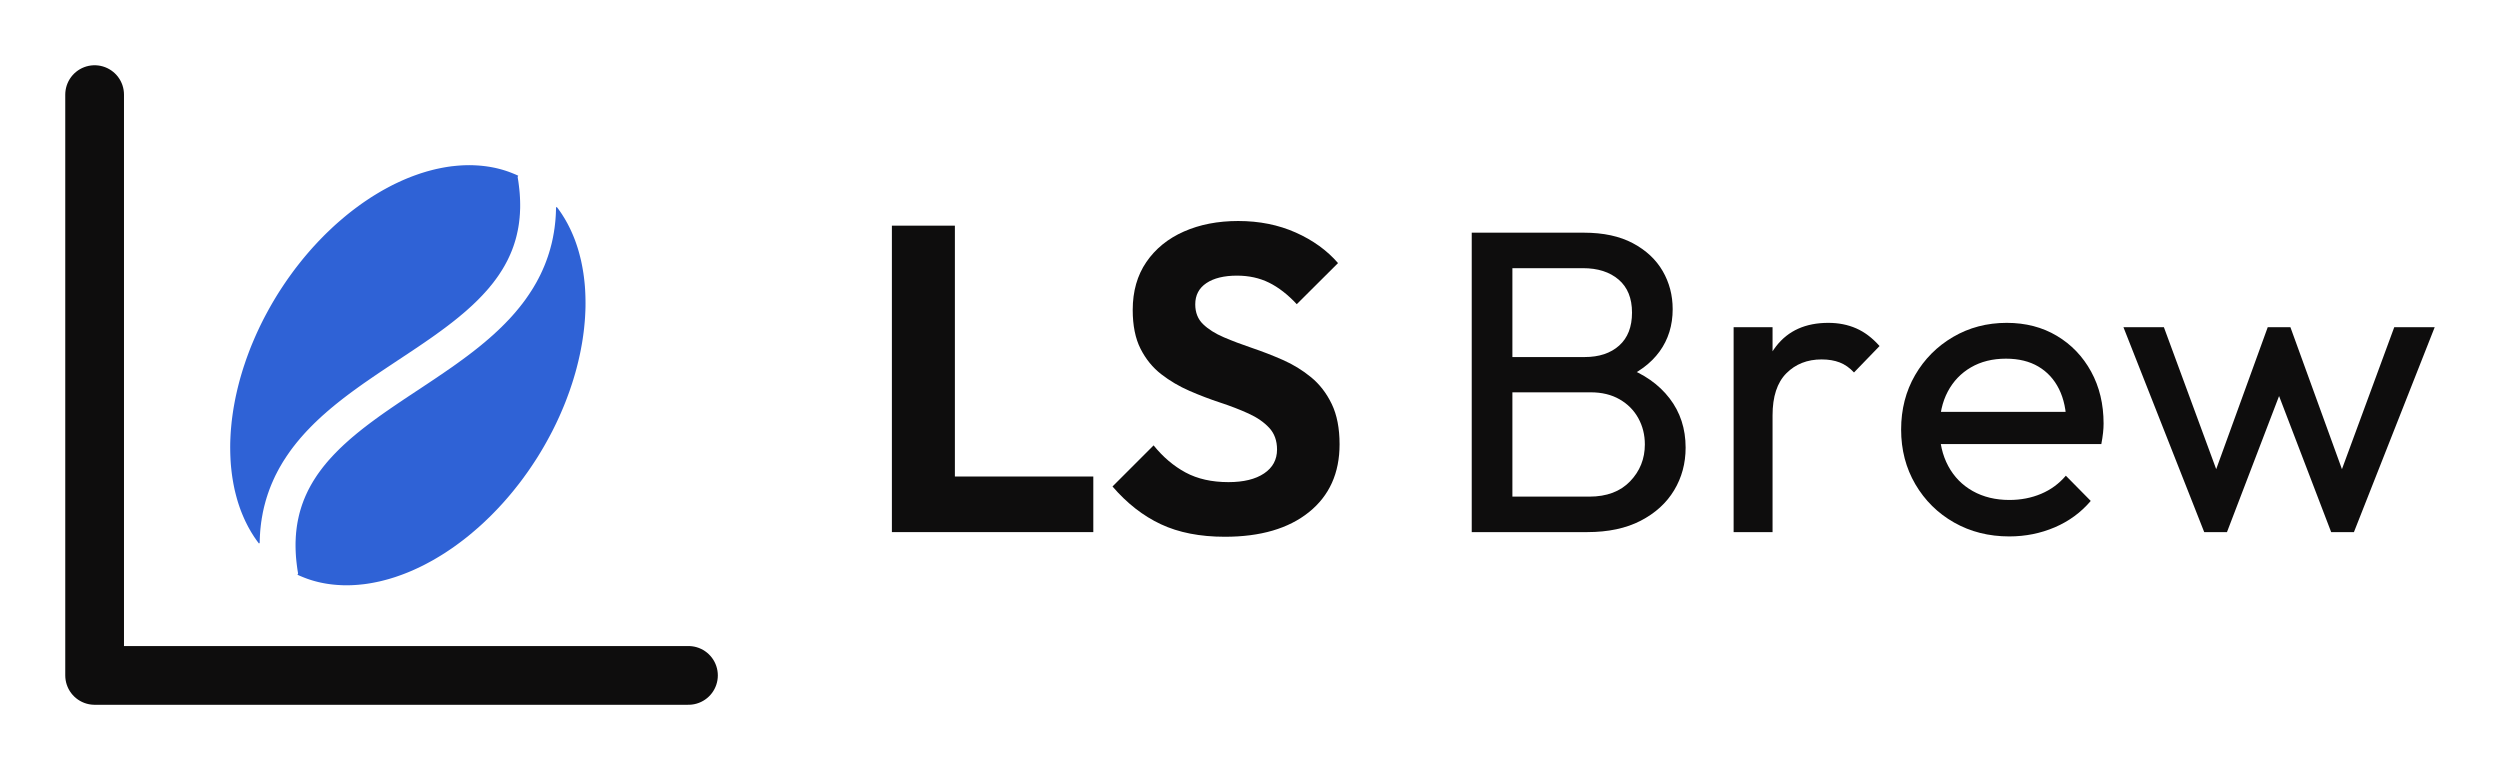
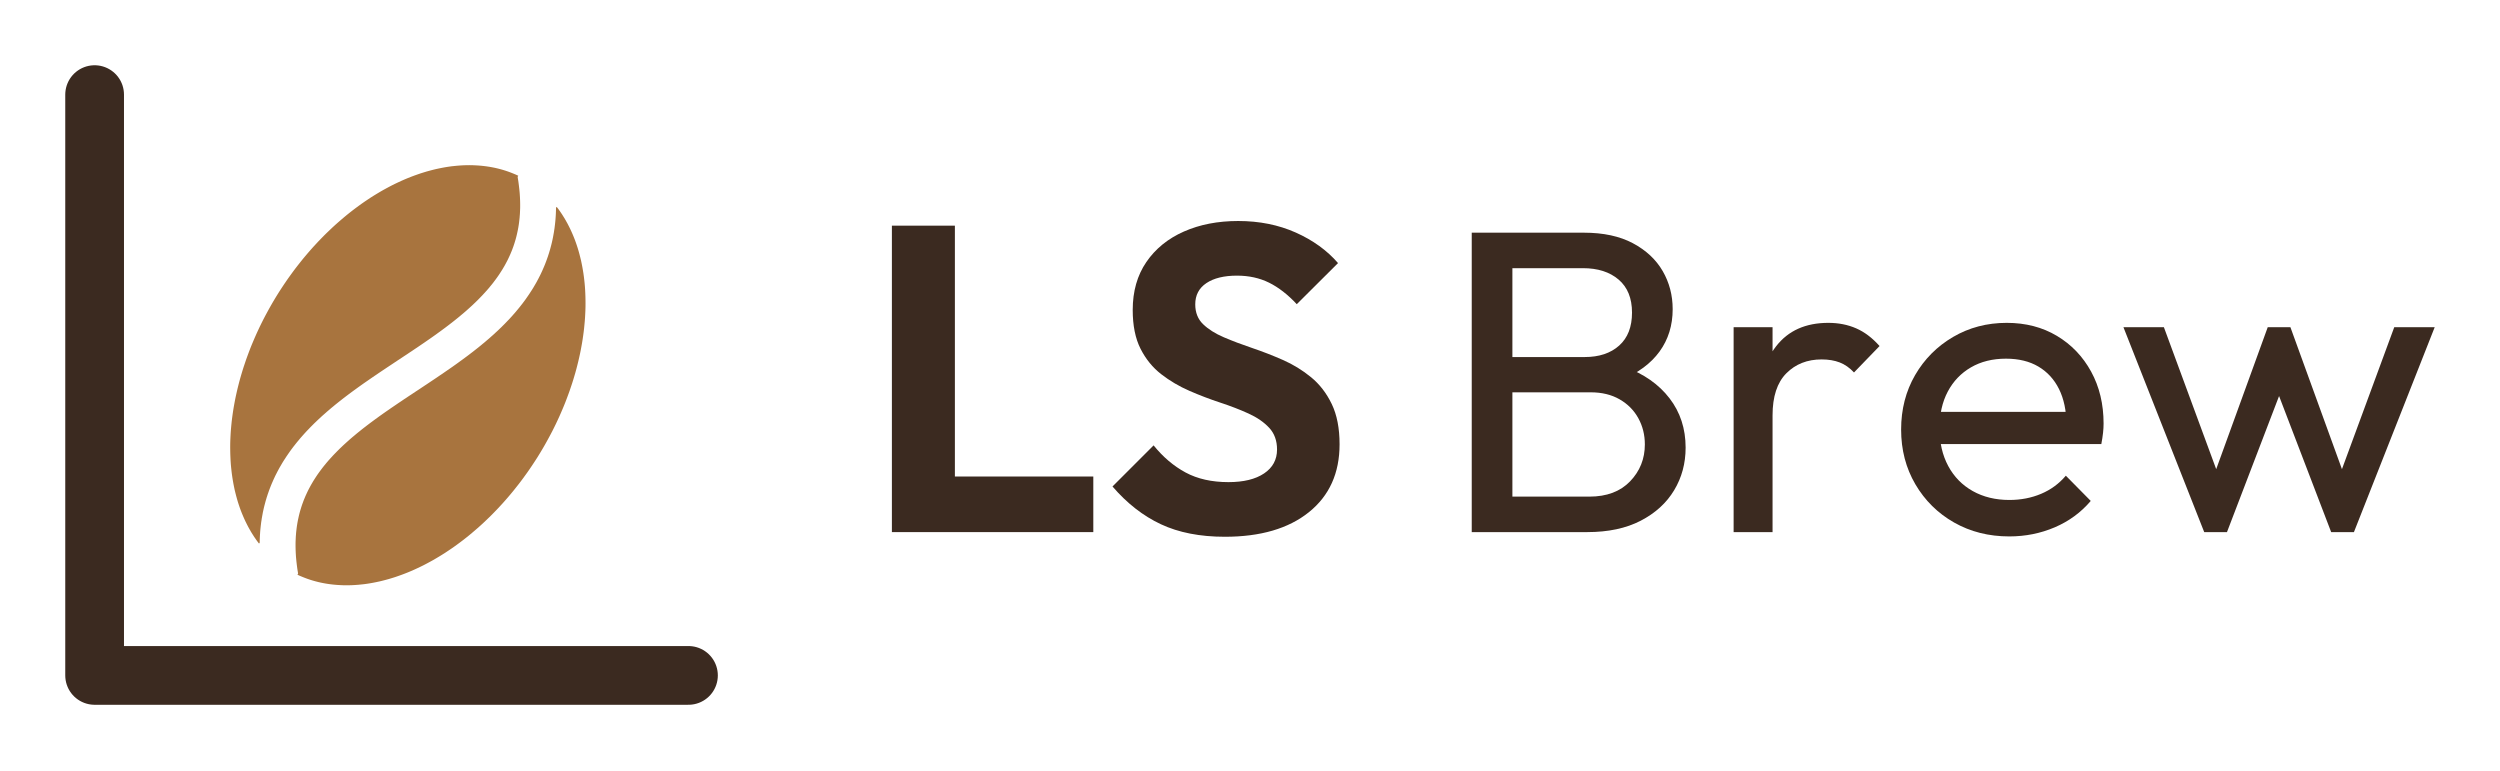
<svg xmlns="http://www.w3.org/2000/svg" viewBox="7 -3 766.2 236">
-   <path d="M36 26 V204 H218" fill="none" stroke="#0E0D0D" stroke-width="18" stroke-linecap="round" stroke-linejoin="round" />
-   <path d="M86.38 163.59 L85.86 162.91 L85.36 162.21 L84.87 161.49 L84.40 160.75 L83.94 160.01 L83.50 159.24 L83.07 158.47 L82.66 157.67 L82.26 156.87 L81.88 156.05 L81.51 155.21 L81.16 154.37 L80.82 153.51 L80.50 152.63 L80.20 151.75 L79.91 150.85 L79.64 149.94 L79.39 149.02 L79.15 148.08 L78.92 147.14 L78.72 146.18 L78.53 145.21 L78.36 144.24 L78.20 143.25 L78.06 142.25 L77.94 141.25 L77.83 140.23 L77.74 139.21 L77.67 138.18 L77.62 137.14 L77.58 136.09 L77.56 135.04 L77.55 133.97 L77.56 132.90 L77.59 131.83 L77.64 130.75 L77.70 129.66 L77.78 128.56 L77.88 127.47 L77.99 126.36 L78.12 125.25 L78.27 124.14 L78.43 123.03 L78.61 121.91 L78.81 120.79 L79.02 119.66 L79.25 118.53 L79.50 117.40 L79.76 116.27 L80.04 115.14 L80.33 114.01 L80.64 112.87 L80.97 111.74 L81.31 110.61 L81.67 109.47 L82.05 108.34 L82.43 107.21 L82.84 106.08 L83.26 104.95 L83.69 103.82 L84.14 102.70 L84.61 101.58 L85.09 100.46 L85.58 99.35 L86.09 98.24 L86.61 97.13 L87.15 96.03 L87.70 94.93 L88.27 93.84 L88.85 92.76 L89.44 91.68 L90.04 90.61 L90.66 89.54 L91.29 88.48 L91.93 87.43 L92.59 86.38 L93.26 85.35 L93.94 84.32 L94.63 83.30 L95.33 82.29 L96.05 81.29 L96.77 80.30 L97.51 79.31 L98.26 78.34 L99.02 77.38 L99.78 76.43 L100.56 75.49 L101.35 74.56 L102.15 73.64 L102.95 72.74 L103.77 71.85 L104.59 70.97 L105.43 70.10 L106.27 69.24 L107.12 68.40 L107.98 67.58 L108.84 66.76 L109.71 65.96 L110.59 65.18 L111.48 64.41 L112.37 63.65 L113.26 62.91 L114.17 62.18 L115.08 61.47 L115.99 60.78 L116.91 60.10 L117.84 59.43 L118.76 58.79 L119.70 58.16 L120.63 57.54 L121.57 56.95 L122.52 56.37 L123.46 55.81 L124.41 55.26 L125.36 54.74 L126.31 54.23 L127.27 53.73 L128.23 53.26 L129.18 52.81 L130.14 52.37 L131.10 51.95 L132.06 51.55 L133.02 51.17 L133.98 50.81 L134.94 50.47 L135.89 50.14 L136.85 49.84 L137.80 49.55 L138.76 49.29 L139.71 49.04 L140.66 48.81 L141.60 48.61 L142.54 48.42 L143.48 48.25 L144.42 48.10 L145.35 47.97 L146.28 47.87 L147.20 47.78 L148.12 47.71 L149.03 47.66 L149.94 47.63 L150.85 47.62 L151.74 47.63 L152.63 47.67 L153.52 47.72 L154.40 47.79 L155.27 47.88 L156.13 47.99 L156.99 48.12 L157.83 48.27 L158.68 48.44 L159.51 48.63 L160.33 48.84 L161.15 49.07 L161.95 49.32 L162.75 49.59 L163.53 49.88 L164.31 50.19 L165.08 50.51 L165.84 50.86 L165.64 51.21 L165.73 51.77 L165.82 52.32 L165.90 52.86 L165.97 53.40 L166.04 53.94 L166.10 54.47 L166.16 54.99 L166.21 55.51 L166.26 56.03 L166.30 56.54 L166.33 57.05 L166.36 57.55 L166.38 58.05 L166.40 58.55 L166.41 59.04 L166.42 59.53 L166.42 60.01 L166.42 60.49 L166.41 60.96 L166.39 61.43 L166.37 61.90 L166.35 62.36 L166.32 62.82 L166.28 63.28 L166.25 63.73 L166.20 64.18 L166.15 64.62 L166.10 65.06 L166.04 65.50 L165.98 65.93 L165.91 66.36 L165.84 66.79 L165.76 67.21 L165.68 67.63 L165.59 68.05 L165.50 68.46 L165.41 68.87 L165.31 69.28 L165.21 69.69 L165.10 70.09 L164.99 70.49 L164.87 70.89 L164.75 71.28 L164.63 71.67 L164.50 72.06 L164.37 72.45 L164.23 72.83 L164.09 73.21 L163.95 73.59 L163.80 73.97 L163.64 74.34 L163.49 74.71 L163.33 75.08 L163.16 75.45 L162.99 75.82 L162.82 76.18 L162.65 76.54 L162.47 76.90 L162.28 77.26 L162.09 77.62 L161.90 77.97 L161.71 78.32 L161.51 78.67 L161.30 79.02 L161.10 79.37 L160.89 79.71 L160.67 80.06 L160.45 80.40 L160.23 80.74 L160.01 81.08 L159.78 81.42 L159.55 81.75 L159.31 82.09 L159.07 82.42 L158.83 82.75 L158.58 83.08 L158.33 83.41 L158.08 83.74 L157.82 84.07 L157.56 84.39 L157.29 84.71 L157.03 85.04 L156.76 85.36 L156.48 85.68 L156.21 86.00 L155.92 86.31 L155.64 86.63 L155.35 86.94 L155.06 87.26 L154.77 87.57 L154.47 87.88 L154.17 88.19 L153.87 88.50 L153.56 88.81 L153.25 89.12 L152.94 89.43 L152.63 89.73 L152.31 90.03 L151.99 90.34 L151.67 90.64 L151.34 90.94 L151.01 91.24 L150.68 91.54 L150.34 91.84 L150.01 92.14 L149.67 92.44 L149.33 92.73 L148.98 93.03 L148.63 93.32 L148.28 93.61 L147.93 93.91 L147.58 94.20 L147.22 94.49 L146.86 94.78 L146.50 95.07 L146.14 95.36 L145.77 95.65 L145.40 95.94 L145.03 96.22 L144.66 96.51 L144.28 96.80 L143.91 97.08 L143.53 97.37 L143.15 97.65 L142.77 97.93 L142.38 98.22 L142.00 98.50 L141.61 98.78 L141.22 99.06 L140.83 99.35 L140.44 99.63 L140.04 99.91 L139.65 100.19 L139.25 100.47 L138.85 100.75 L138.45 101.03 L138.05 101.30 L137.65 101.58 L137.25 101.86 L136.84 102.14 L136.43 102.42 L136.03 102.69 L135.62 102.97 L135.21 103.25 L134.80 103.53 L134.39 103.80 L133.97 104.08 L133.56 104.36 L133.15 104.64 L132.73 104.91 L132.31 105.19 L131.90 105.47 L131.48 105.75 L131.06 106.02 L130.64 106.30 L130.22 106.58 L129.80 106.86 L129.38 107.14 L128.96 107.41 L128.54 107.69 L128.12 107.97 L127.70 108.25 L127.28 108.53 L126.86 108.81 L126.43 109.09 L126.01 109.37 L125.59 109.65 L125.16 109.94 L124.74 110.22 L124.32 110.50 L123.90 110.78 L123.47 111.07 L123.05 111.35 L122.63 111.64 L122.21 111.93 L121.78 112.21 L121.36 112.50 L120.94 112.79 L120.52 113.08 L120.10 113.37 L119.68 113.66 L119.26 113.95 L118.84 114.24 L118.42 114.53 L118.00 114.83 L117.59 115.12 L117.17 115.42 L116.75 115.72 L116.34 116.02 L115.93 116.32 L115.51 116.62 L115.10 116.92 L114.69 117.22 L114.28 117.53 L113.87 117.83 L113.46 118.14 L113.05 118.45 L112.65 118.76 L112.24 119.07 L111.84 119.38 L111.44 119.70 L111.04 120.01 L110.64 120.33 L110.24 120.65 L109.84 120.97 L109.45 121.29 L109.06 121.62 L108.66 121.94 L108.27 122.27 L107.89 122.60 L107.50 122.93 L107.11 123.26 L106.73 123.60 L106.35 123.94 L105.97 124.27 L105.59 124.61 L105.22 124.96 L104.85 125.30 L104.47 125.65 L104.10 126.00 L103.74 126.35 L103.37 126.70 L103.01 127.06 L102.65 127.42 L102.29 127.78 L101.94 128.14 L101.59 128.51 L101.24 128.87 L100.89 129.24 L100.54 129.62 L100.20 129.99 L99.86 130.37 L99.53 130.75 L99.19 131.13 L98.86 131.52 L98.54 131.91 L98.21 132.30 L97.89 132.69 L97.57 133.09 L97.26 133.49 L96.94 133.89 L96.64 134.29 L96.33 134.70 L96.03 135.11 L95.73 135.53 L95.44 135.95 L95.15 136.37 L94.86 136.79 L94.58 137.22 L94.30 137.65 L94.02 138.08 L93.75 138.51 L93.48 138.95 L93.22 139.40 L92.96 139.84 L92.70 140.29 L92.45 140.74 L92.21 141.20 L91.96 141.66 L91.73 142.12 L91.49 142.58 L91.26 143.05 L91.04 143.53 L90.82 144.00 L90.61 144.48 L90.40 144.96 L90.19 145.45 L89.99 145.94 L89.80 146.43 L89.61 146.92 L89.43 147.42 L89.25 147.93 L89.07 148.43 L88.91 148.94 L88.74 149.45 L88.59 149.97 L88.43 150.49 L88.29 151.01 L88.15 151.54 L88.01 152.07 L87.88 152.60 L87.76 153.14 L87.64 153.68 L87.53 154.22 L87.43 154.77 L87.33 155.32 L87.23 155.87 L87.15 156.43 L87.06 156.99 L86.99 157.55 L86.92 158.12 L86.86 158.68 L86.80 159.26 L86.75 159.83 L86.71 160.41 L86.67 161.00 L86.64 161.58 L86.62 162.17 L86.60 162.76 L86.59 163.36 Z" fill="#2F62D6" />
-   <path d="M98.16 173.14 L98.92 173.49 L99.69 173.81 L100.47 174.12 L101.25 174.41 L102.05 174.68 L102.85 174.93 L103.67 175.16 L104.49 175.37 L105.32 175.56 L106.17 175.73 L107.01 175.88 L107.87 176.01 L108.73 176.12 L109.60 176.21 L110.48 176.28 L111.37 176.33 L112.26 176.37 L113.15 176.38 L114.06 176.37 L114.97 176.34 L115.88 176.29 L116.80 176.22 L117.72 176.13 L118.65 176.03 L119.58 175.90 L120.52 175.75 L121.46 175.58 L122.40 175.39 L123.34 175.19 L124.29 174.96 L125.24 174.71 L126.20 174.45 L127.15 174.16 L128.11 173.86 L129.06 173.53 L130.02 173.19 L130.98 172.83 L131.94 172.45 L132.90 172.05 L133.86 171.63 L134.82 171.19 L135.77 170.74 L136.73 170.27 L137.69 169.77 L138.64 169.26 L139.59 168.74 L140.54 168.19 L141.48 167.63 L142.43 167.05 L143.37 166.46 L144.30 165.84 L145.24 165.21 L146.16 164.57 L147.09 163.90 L148.01 163.22 L148.92 162.53 L149.83 161.82 L150.74 161.09 L151.63 160.35 L152.52 159.59 L153.41 158.82 L154.29 158.04 L155.16 157.24 L156.02 156.42 L156.88 155.60 L157.73 154.76 L158.57 153.90 L159.41 153.03 L160.23 152.15 L161.05 151.26 L161.85 150.36 L162.65 149.44 L163.44 148.51 L164.22 147.57 L164.98 146.62 L165.74 145.66 L166.49 144.69 L167.23 143.70 L167.95 142.71 L168.67 141.71 L169.37 140.70 L170.06 139.68 L170.74 138.65 L171.41 137.62 L172.07 136.57 L172.71 135.52 L173.34 134.46 L173.96 133.39 L174.56 132.32 L175.15 131.24 L175.73 130.16 L176.30 129.07 L176.85 127.97 L177.39 126.87 L177.91 125.76 L178.42 124.65 L178.91 123.54 L179.39 122.42 L179.86 121.30 L180.31 120.18 L180.74 119.05 L181.16 117.92 L181.57 116.79 L181.95 115.66 L182.33 114.53 L182.69 113.39 L183.03 112.26 L183.36 111.13 L183.67 109.99 L183.96 108.86 L184.24 107.73 L184.50 106.60 L184.75 105.47 L184.98 104.34 L185.19 103.21 L185.39 102.09 L185.57 100.97 L185.73 99.86 L185.88 98.75 L186.01 97.64 L186.12 96.53 L186.22 95.44 L186.30 94.34 L186.36 93.25 L186.41 92.17 L186.44 91.10 L186.45 90.03 L186.44 88.96 L186.42 87.91 L186.38 86.86 L186.33 85.82 L186.26 84.79 L186.17 83.77 L186.06 82.75 L185.94 81.75 L185.80 80.75 L185.64 79.76 L185.47 78.79 L185.28 77.82 L185.08 76.86 L184.85 75.92 L184.61 74.98 L184.36 74.06 L184.09 73.15 L183.80 72.25 L183.50 71.37 L183.18 70.49 L182.84 69.63 L182.49 68.79 L182.12 67.95 L181.74 67.13 L181.34 66.33 L180.93 65.53 L180.50 64.76 L180.06 63.99 L179.60 63.25 L179.13 62.51 L178.64 61.79 L178.14 61.09 L177.62 60.41 L177.41 60.64 L177.40 61.24 L177.38 61.83 L177.36 62.42 L177.33 63.00 L177.29 63.59 L177.25 64.17 L177.20 64.74 L177.14 65.32 L177.08 65.88 L177.01 66.45 L176.94 67.01 L176.85 67.57 L176.77 68.13 L176.67 68.68 L176.57 69.23 L176.47 69.78 L176.36 70.32 L176.24 70.86 L176.12 71.40 L175.99 71.93 L175.85 72.46 L175.71 72.99 L175.57 73.51 L175.41 74.03 L175.26 74.55 L175.09 75.06 L174.93 75.57 L174.75 76.07 L174.57 76.58 L174.39 77.08 L174.20 77.57 L174.01 78.06 L173.81 78.55 L173.60 79.04 L173.39 79.52 L173.18 80.00 L172.96 80.47 L172.74 80.95 L172.51 81.42 L172.27 81.88 L172.04 82.34 L171.79 82.80 L171.55 83.26 L171.30 83.71 L171.04 84.16 L170.78 84.60 L170.52 85.05 L170.25 85.49 L169.98 85.92 L169.70 86.35 L169.42 86.78 L169.14 87.21 L168.85 87.63 L168.56 88.05 L168.27 88.47 L167.97 88.89 L167.67 89.30 L167.36 89.71 L167.06 90.11 L166.74 90.51 L166.43 90.91 L166.11 91.31 L165.79 91.70 L165.46 92.09 L165.14 92.48 L164.81 92.87 L164.47 93.25 L164.14 93.63 L163.80 94.01 L163.46 94.38 L163.11 94.76 L162.76 95.13 L162.41 95.49 L162.06 95.86 L161.71 96.22 L161.35 96.58 L160.99 96.94 L160.63 97.30 L160.26 97.65 L159.90 98.00 L159.53 98.35 L159.15 98.70 L158.78 99.04 L158.41 99.39 L158.03 99.73 L157.65 100.06 L157.27 100.40 L156.89 100.74 L156.50 101.07 L156.11 101.40 L155.73 101.73 L155.34 102.06 L154.94 102.38 L154.55 102.71 L154.16 103.03 L153.76 103.35 L153.36 103.67 L152.96 103.99 L152.56 104.30 L152.16 104.62 L151.76 104.93 L151.35 105.24 L150.95 105.55 L150.54 105.86 L150.13 106.17 L149.72 106.47 L149.31 106.78 L148.90 107.08 L148.49 107.38 L148.07 107.68 L147.66 107.98 L147.25 108.28 L146.83 108.58 L146.41 108.88 L146.00 109.17 L145.58 109.47 L145.16 109.76 L144.74 110.05 L144.32 110.34 L143.90 110.63 L143.48 110.92 L143.06 111.21 L142.64 111.50 L142.22 111.79 L141.79 112.07 L141.37 112.36 L140.95 112.65 L140.53 112.93 L140.10 113.22 L139.68 113.50 L139.26 113.78 L138.84 114.06 L138.41 114.35 L137.99 114.63 L137.57 114.91 L137.14 115.19 L136.72 115.47 L136.30 115.75 L135.88 116.03 L135.46 116.31 L135.04 116.59 L134.62 116.86 L134.20 117.14 L133.78 117.42 L133.36 117.70 L132.94 117.98 L132.52 118.25 L132.10 118.53 L131.69 118.81 L131.27 119.09 L130.85 119.36 L130.44 119.64 L130.03 119.92 L129.61 120.20 L129.20 120.47 L128.79 120.75 L128.38 121.03 L127.97 121.31 L127.57 121.58 L127.16 121.86 L126.75 122.14 L126.35 122.42 L125.95 122.70 L125.55 122.97 L125.15 123.25 L124.75 123.53 L124.35 123.81 L123.96 124.09 L123.56 124.37 L123.17 124.65 L122.78 124.94 L122.39 125.22 L122.00 125.50 L121.62 125.78 L121.23 126.07 L120.85 126.35 L120.47 126.63 L120.09 126.92 L119.72 127.20 L119.34 127.49 L118.97 127.78 L118.60 128.06 L118.23 128.35 L117.86 128.64 L117.50 128.93 L117.14 129.22 L116.78 129.51 L116.42 129.80 L116.07 130.09 L115.72 130.39 L115.37 130.68 L115.02 130.97 L114.67 131.27 L114.33 131.56 L113.99 131.86 L113.66 132.16 L113.32 132.46 L112.99 132.76 L112.66 133.06 L112.33 133.36 L112.01 133.66 L111.69 133.97 L111.37 134.27 L111.06 134.57 L110.75 134.88 L110.44 135.19 L110.13 135.50 L109.83 135.81 L109.53 136.12 L109.23 136.43 L108.94 136.74 L108.65 137.06 L108.36 137.37 L108.08 137.69 L107.79 138.00 L107.52 138.32 L107.24 138.64 L106.97 138.96 L106.71 139.29 L106.44 139.61 L106.18 139.93 L105.92 140.26 L105.67 140.59 L105.42 140.92 L105.17 141.25 L104.93 141.58 L104.69 141.91 L104.45 142.25 L104.22 142.58 L103.99 142.92 L103.77 143.26 L103.55 143.60 L103.33 143.94 L103.11 144.29 L102.90 144.63 L102.70 144.98 L102.49 145.33 L102.29 145.68 L102.10 146.03 L101.91 146.38 L101.72 146.74 L101.53 147.10 L101.35 147.46 L101.18 147.82 L101.01 148.18 L100.84 148.55 L100.67 148.92 L100.51 149.29 L100.36 149.66 L100.20 150.03 L100.05 150.41 L99.91 150.79 L99.77 151.17 L99.63 151.55 L99.50 151.94 L99.37 152.33 L99.25 152.72 L99.13 153.11 L99.01 153.51 L98.90 153.91 L98.79 154.31 L98.69 154.72 L98.59 155.13 L98.50 155.54 L98.41 155.95 L98.32 156.37 L98.24 156.79 L98.16 157.21 L98.09 157.64 L98.02 158.07 L97.96 158.50 L97.90 158.94 L97.85 159.38 L97.80 159.82 L97.75 160.27 L97.72 160.72 L97.68 161.18 L97.65 161.64 L97.63 162.10 L97.61 162.57 L97.59 163.04 L97.58 163.51 L97.58 163.99 L97.58 164.47 L97.59 164.96 L97.60 165.45 L97.62 165.95 L97.64 166.45 L97.67 166.95 L97.70 167.46 L97.74 167.97 L97.79 168.49 L97.84 169.01 L97.90 169.53 L97.96 170.06 L98.03 170.60 L98.10 171.14 L98.18 171.68 L98.27 172.23 L98.36 172.79 Z" fill="#2F62D6" />
-   <g fill="#0E0D0D">
+   <path d="M36 26 V204 H218" fill="none" stroke="#3B2A20" stroke-width="18" stroke-linecap="round" stroke-linejoin="round" />
+   <path d="M86.38 163.59 L85.86 162.91 L85.36 162.21 L84.87 161.49 L84.40 160.75 L83.94 160.01 L83.50 159.24 L83.07 158.47 L82.66 157.67 L82.26 156.87 L81.88 156.05 L81.51 155.21 L81.16 154.37 L80.82 153.51 L80.50 152.63 L80.20 151.75 L79.91 150.85 L79.64 149.94 L79.39 149.02 L79.15 148.08 L78.92 147.14 L78.72 146.18 L78.53 145.21 L78.36 144.24 L78.20 143.25 L78.06 142.25 L77.94 141.25 L77.83 140.23 L77.74 139.21 L77.67 138.18 L77.62 137.14 L77.58 136.09 L77.56 135.04 L77.55 133.97 L77.56 132.90 L77.59 131.83 L77.64 130.75 L77.70 129.66 L77.78 128.56 L77.88 127.47 L77.99 126.36 L78.12 125.25 L78.27 124.14 L78.43 123.03 L78.61 121.91 L78.81 120.79 L79.02 119.66 L79.25 118.53 L79.50 117.40 L79.76 116.27 L80.04 115.14 L80.33 114.01 L80.64 112.87 L80.97 111.74 L81.31 110.61 L81.67 109.47 L82.05 108.34 L82.43 107.21 L82.84 106.08 L83.26 104.95 L83.69 103.82 L84.14 102.70 L84.61 101.58 L85.09 100.46 L85.58 99.35 L86.09 98.24 L86.61 97.13 L87.15 96.03 L87.70 94.93 L88.27 93.84 L88.85 92.76 L89.44 91.68 L90.04 90.61 L90.66 89.54 L91.29 88.48 L91.93 87.43 L92.59 86.38 L93.26 85.35 L93.94 84.32 L94.63 83.30 L95.33 82.29 L96.05 81.29 L96.77 80.30 L97.51 79.31 L98.26 78.34 L99.02 77.38 L99.78 76.43 L100.56 75.49 L101.35 74.56 L102.15 73.64 L102.95 72.74 L103.77 71.85 L104.59 70.97 L105.43 70.10 L106.27 69.24 L107.12 68.40 L107.98 67.58 L108.84 66.76 L109.71 65.96 L110.59 65.18 L111.48 64.41 L112.37 63.65 L113.26 62.91 L114.17 62.18 L115.08 61.47 L115.99 60.78 L116.91 60.10 L117.84 59.43 L118.76 58.79 L119.70 58.16 L120.63 57.54 L121.57 56.95 L122.52 56.37 L123.46 55.81 L124.41 55.26 L125.36 54.74 L126.31 54.23 L127.27 53.73 L128.23 53.26 L129.18 52.81 L130.14 52.37 L131.10 51.95 L132.06 51.55 L133.02 51.17 L133.98 50.81 L134.94 50.47 L135.89 50.14 L136.85 49.84 L137.80 49.55 L138.76 49.29 L139.71 49.04 L140.66 48.81 L141.60 48.61 L142.54 48.42 L143.48 48.25 L144.42 48.10 L145.35 47.97 L146.28 47.87 L147.20 47.78 L148.12 47.71 L149.03 47.66 L149.94 47.63 L150.85 47.62 L151.74 47.63 L152.63 47.67 L153.52 47.72 L154.40 47.79 L155.27 47.88 L156.13 47.99 L156.99 48.12 L157.83 48.27 L158.68 48.44 L159.51 48.63 L160.33 48.84 L161.15 49.07 L161.95 49.32 L162.75 49.59 L163.53 49.88 L164.31 50.19 L165.08 50.51 L165.84 50.86 L165.64 51.21 L165.73 51.77 L165.82 52.32 L165.90 52.86 L165.97 53.40 L166.04 53.94 L166.10 54.47 L166.16 54.99 L166.21 55.51 L166.26 56.03 L166.30 56.54 L166.33 57.05 L166.36 57.55 L166.38 58.05 L166.40 58.55 L166.41 59.04 L166.42 59.53 L166.42 60.01 L166.42 60.49 L166.41 60.96 L166.39 61.43 L166.37 61.90 L166.35 62.36 L166.32 62.82 L166.28 63.28 L166.25 63.73 L166.20 64.18 L166.15 64.62 L166.10 65.06 L166.04 65.50 L165.98 65.93 L165.91 66.36 L165.84 66.79 L165.76 67.21 L165.68 67.63 L165.59 68.05 L165.50 68.46 L165.41 68.87 L165.31 69.28 L165.21 69.69 L165.10 70.09 L164.99 70.49 L164.87 70.89 L164.75 71.28 L164.63 71.67 L164.50 72.06 L164.37 72.45 L164.23 72.83 L164.09 73.21 L163.95 73.59 L163.80 73.97 L163.64 74.34 L163.49 74.71 L163.33 75.08 L163.16 75.45 L162.99 75.82 L162.82 76.18 L162.65 76.54 L162.47 76.90 L162.28 77.26 L162.09 77.62 L161.90 77.97 L161.71 78.32 L161.51 78.67 L161.30 79.02 L161.10 79.37 L160.89 79.71 L160.67 80.06 L160.45 80.40 L160.23 80.74 L160.01 81.08 L159.78 81.42 L159.55 81.75 L159.31 82.09 L159.07 82.42 L158.83 82.75 L158.58 83.08 L158.33 83.41 L158.08 83.74 L157.82 84.07 L157.56 84.39 L157.29 84.71 L157.03 85.04 L156.76 85.36 L156.48 85.68 L156.21 86.00 L155.92 86.31 L155.64 86.63 L155.35 86.94 L155.06 87.26 L154.77 87.57 L154.47 87.88 L154.17 88.19 L153.87 88.50 L153.56 88.81 L153.25 89.12 L152.94 89.43 L152.63 89.73 L152.31 90.03 L151.99 90.34 L151.67 90.64 L151.34 90.94 L151.01 91.24 L150.68 91.54 L150.34 91.84 L150.01 92.14 L149.67 92.44 L149.33 92.73 L148.98 93.03 L148.63 93.32 L148.28 93.61 L147.93 93.91 L147.58 94.20 L147.22 94.49 L146.86 94.78 L146.50 95.07 L146.14 95.36 L145.77 95.65 L145.40 95.94 L145.03 96.22 L144.66 96.51 L144.28 96.80 L143.91 97.08 L143.53 97.37 L143.15 97.65 L142.77 97.93 L142.38 98.22 L142.00 98.50 L141.61 98.78 L141.22 99.06 L140.83 99.35 L140.44 99.63 L140.04 99.91 L139.65 100.19 L139.25 100.47 L138.85 100.75 L138.45 101.03 L138.05 101.30 L137.65 101.58 L137.25 101.86 L136.84 102.14 L136.43 102.42 L136.03 102.69 L135.62 102.97 L135.21 103.25 L134.80 103.53 L134.39 103.80 L133.97 104.08 L133.56 104.36 L133.15 104.64 L132.73 104.91 L132.31 105.19 L131.90 105.47 L131.48 105.75 L131.06 106.02 L130.64 106.30 L130.22 106.58 L129.80 106.86 L129.38 107.14 L128.96 107.41 L128.54 107.69 L128.12 107.97 L127.70 108.25 L127.28 108.53 L126.86 108.81 L126.43 109.09 L126.01 109.37 L125.59 109.65 L125.16 109.94 L124.74 110.22 L124.32 110.50 L123.90 110.78 L123.47 111.07 L123.05 111.35 L122.63 111.64 L122.21 111.93 L121.78 112.21 L121.36 112.50 L120.94 112.79 L120.52 113.08 L120.10 113.37 L119.68 113.66 L119.26 113.95 L118.84 114.24 L118.42 114.53 L118.00 114.83 L117.59 115.12 L117.17 115.42 L116.75 115.72 L116.34 116.02 L115.93 116.32 L115.51 116.62 L115.10 116.92 L114.69 117.22 L114.28 117.53 L113.87 117.83 L113.46 118.14 L113.05 118.45 L112.65 118.76 L112.24 119.07 L111.84 119.38 L111.44 119.70 L111.04 120.01 L110.64 120.33 L110.24 120.65 L109.84 120.97 L109.45 121.29 L109.06 121.62 L108.66 121.94 L108.27 122.27 L107.89 122.60 L107.50 122.93 L107.11 123.26 L106.73 123.60 L106.35 123.94 L105.97 124.27 L105.59 124.61 L105.22 124.96 L104.85 125.30 L104.47 125.65 L104.10 126.00 L103.74 126.35 L103.37 126.70 L103.01 127.06 L102.65 127.42 L102.29 127.78 L101.94 128.14 L101.59 128.51 L101.24 128.87 L100.89 129.24 L100.54 129.62 L100.20 129.99 L99.86 130.37 L99.53 130.75 L99.19 131.13 L98.86 131.52 L98.54 131.91 L98.21 132.30 L97.89 132.69 L97.57 133.09 L97.26 133.49 L96.94 133.89 L96.64 134.29 L96.33 134.70 L96.03 135.11 L95.73 135.53 L95.44 135.95 L95.15 136.37 L94.86 136.79 L94.58 137.22 L94.30 137.65 L94.02 138.08 L93.75 138.51 L93.48 138.95 L93.22 139.40 L92.96 139.84 L92.70 140.29 L92.45 140.74 L92.21 141.20 L91.96 141.66 L91.73 142.12 L91.49 142.58 L91.26 143.05 L91.04 143.53 L90.82 144.00 L90.61 144.48 L90.40 144.96 L90.19 145.45 L89.99 145.94 L89.80 146.43 L89.61 146.92 L89.43 147.42 L89.25 147.93 L89.07 148.43 L88.91 148.94 L88.74 149.45 L88.59 149.97 L88.43 150.49 L88.29 151.01 L88.15 151.54 L88.01 152.07 L87.88 152.60 L87.76 153.14 L87.64 153.68 L87.53 154.22 L87.43 154.77 L87.33 155.32 L87.23 155.87 L87.15 156.43 L87.06 156.99 L86.99 157.55 L86.92 158.12 L86.86 158.68 L86.80 159.26 L86.75 159.83 L86.71 160.41 L86.67 161.00 L86.64 161.58 L86.62 162.17 L86.60 162.76 L86.59 163.36 Z" fill="#A8743E" />
+   <path d="M98.16 173.14 L98.92 173.49 L99.69 173.81 L100.47 174.12 L101.25 174.41 L102.05 174.68 L102.85 174.93 L103.67 175.16 L104.49 175.37 L105.32 175.56 L106.17 175.73 L107.01 175.88 L107.87 176.01 L108.73 176.12 L109.60 176.21 L110.48 176.28 L111.37 176.33 L112.26 176.37 L113.15 176.38 L114.06 176.37 L114.97 176.34 L115.88 176.29 L116.80 176.22 L117.72 176.13 L118.65 176.03 L119.58 175.90 L120.52 175.75 L121.46 175.58 L122.40 175.39 L123.34 175.19 L124.29 174.96 L125.24 174.71 L126.20 174.45 L127.15 174.16 L128.11 173.86 L129.06 173.53 L130.02 173.19 L130.98 172.83 L131.94 172.45 L132.90 172.05 L133.86 171.63 L134.82 171.19 L135.77 170.74 L136.73 170.27 L137.69 169.77 L138.64 169.26 L139.59 168.74 L140.54 168.19 L141.48 167.63 L142.43 167.05 L143.37 166.46 L144.30 165.84 L145.24 165.21 L146.16 164.57 L147.09 163.90 L148.01 163.22 L148.92 162.53 L149.83 161.82 L150.74 161.09 L151.63 160.35 L152.52 159.59 L153.41 158.82 L154.29 158.04 L155.16 157.24 L156.02 156.42 L156.88 155.60 L157.73 154.76 L158.57 153.90 L159.41 153.03 L160.23 152.15 L161.05 151.26 L161.85 150.36 L162.65 149.44 L163.44 148.51 L164.22 147.57 L164.98 146.62 L165.74 145.66 L166.49 144.69 L167.23 143.70 L167.95 142.71 L168.67 141.71 L169.37 140.70 L170.06 139.68 L170.74 138.65 L171.41 137.62 L172.07 136.57 L172.71 135.52 L173.34 134.46 L173.96 133.39 L174.56 132.32 L175.15 131.24 L175.73 130.16 L176.30 129.07 L176.85 127.97 L177.39 126.87 L177.91 125.76 L178.42 124.65 L178.91 123.54 L179.39 122.42 L179.86 121.30 L180.31 120.18 L180.74 119.05 L181.16 117.92 L181.57 116.79 L181.95 115.66 L182.33 114.53 L182.69 113.39 L183.03 112.26 L183.36 111.13 L183.67 109.99 L183.96 108.86 L184.24 107.73 L184.50 106.60 L184.75 105.47 L184.98 104.34 L185.19 103.21 L185.39 102.09 L185.57 100.97 L185.73 99.86 L185.88 98.75 L186.01 97.64 L186.12 96.53 L186.22 95.44 L186.30 94.34 L186.36 93.25 L186.41 92.17 L186.44 91.10 L186.45 90.03 L186.44 88.96 L186.42 87.91 L186.38 86.86 L186.33 85.82 L186.26 84.79 L186.17 83.77 L186.06 82.75 L185.94 81.75 L185.80 80.75 L185.64 79.76 L185.47 78.79 L185.28 77.82 L185.08 76.86 L184.85 75.92 L184.61 74.98 L184.36 74.06 L184.09 73.15 L183.80 72.25 L183.50 71.37 L183.18 70.49 L182.84 69.63 L182.49 68.79 L182.12 67.95 L181.74 67.13 L181.34 66.33 L180.93 65.53 L180.50 64.76 L180.06 63.99 L179.60 63.25 L179.13 62.51 L178.64 61.79 L178.14 61.09 L177.62 60.41 L177.41 60.64 L177.40 61.24 L177.38 61.83 L177.36 62.42 L177.33 63.00 L177.29 63.59 L177.25 64.17 L177.20 64.74 L177.14 65.32 L177.08 65.88 L177.01 66.45 L176.94 67.01 L176.85 67.57 L176.77 68.13 L176.67 68.68 L176.57 69.23 L176.47 69.78 L176.36 70.32 L176.24 70.86 L176.12 71.40 L175.99 71.93 L175.85 72.46 L175.71 72.99 L175.57 73.51 L175.41 74.03 L175.26 74.55 L175.09 75.06 L174.93 75.57 L174.75 76.07 L174.57 76.58 L174.39 77.08 L174.20 77.57 L174.01 78.06 L173.81 78.55 L173.60 79.04 L173.39 79.52 L173.18 80.00 L172.96 80.47 L172.74 80.95 L172.51 81.42 L172.27 81.88 L172.04 82.34 L171.79 82.80 L171.55 83.26 L171.30 83.71 L171.04 84.16 L170.78 84.60 L170.52 85.05 L170.25 85.49 L169.98 85.92 L169.70 86.35 L169.42 86.78 L169.14 87.21 L168.85 87.63 L168.56 88.05 L168.27 88.47 L167.97 88.89 L167.67 89.30 L167.36 89.71 L167.06 90.11 L166.74 90.51 L166.43 90.91 L166.11 91.31 L165.79 91.70 L165.46 92.09 L165.14 92.48 L164.81 92.87 L164.47 93.25 L164.14 93.63 L163.80 94.01 L163.46 94.38 L163.11 94.76 L162.76 95.13 L162.41 95.49 L162.06 95.86 L161.71 96.22 L161.35 96.58 L160.99 96.94 L160.63 97.30 L160.26 97.65 L159.90 98.00 L159.53 98.35 L159.15 98.70 L158.78 99.04 L158.41 99.39 L158.03 99.73 L157.65 100.06 L157.27 100.40 L156.89 100.74 L156.50 101.07 L156.11 101.40 L155.73 101.73 L155.34 102.06 L154.94 102.38 L154.55 102.71 L154.16 103.03 L153.76 103.35 L153.36 103.67 L152.96 103.99 L152.56 104.30 L152.16 104.62 L151.76 104.93 L151.35 105.24 L150.95 105.55 L150.54 105.86 L150.13 106.17 L149.72 106.47 L149.31 106.78 L148.90 107.08 L148.49 107.38 L148.07 107.68 L147.66 107.98 L147.25 108.28 L146.83 108.58 L146.41 108.88 L146.00 109.17 L145.58 109.47 L145.16 109.76 L144.74 110.05 L144.32 110.34 L143.90 110.63 L143.48 110.92 L143.06 111.21 L142.64 111.50 L142.22 111.79 L141.79 112.07 L141.37 112.36 L140.95 112.65 L140.53 112.93 L140.10 113.22 L139.68 113.50 L139.26 113.78 L138.84 114.06 L138.41 114.35 L137.99 114.63 L137.57 114.91 L137.14 115.19 L136.72 115.47 L136.30 115.75 L135.88 116.03 L135.46 116.31 L135.04 116.59 L134.62 116.86 L134.20 117.14 L133.78 117.42 L133.36 117.70 L132.94 117.98 L132.52 118.25 L132.10 118.53 L131.69 118.81 L131.27 119.09 L130.85 119.36 L130.44 119.64 L130.03 119.92 L129.61 120.20 L129.20 120.47 L128.79 120.75 L128.38 121.03 L127.97 121.31 L127.57 121.58 L127.16 121.86 L126.75 122.14 L126.35 122.42 L125.95 122.70 L125.55 122.97 L125.15 123.25 L124.75 123.53 L124.35 123.81 L123.96 124.09 L123.56 124.37 L123.17 124.65 L122.78 124.94 L122.39 125.22 L122.00 125.50 L121.62 125.78 L121.23 126.07 L120.85 126.35 L120.47 126.63 L120.09 126.92 L119.72 127.20 L119.34 127.49 L118.97 127.78 L118.60 128.06 L118.23 128.35 L117.86 128.64 L117.50 128.93 L117.14 129.22 L116.78 129.51 L116.42 129.80 L116.07 130.09 L115.72 130.39 L115.37 130.68 L115.02 130.97 L114.67 131.27 L114.33 131.56 L113.99 131.86 L113.66 132.16 L113.32 132.46 L112.99 132.76 L112.66 133.06 L112.33 133.36 L112.01 133.66 L111.69 133.97 L111.37 134.27 L111.06 134.57 L110.75 134.88 L110.44 135.19 L110.13 135.50 L109.83 135.81 L109.53 136.12 L109.23 136.43 L108.94 136.74 L108.65 137.06 L108.36 137.37 L108.08 137.69 L107.79 138.00 L107.52 138.32 L107.24 138.64 L106.97 138.96 L106.71 139.29 L106.44 139.61 L106.18 139.93 L105.92 140.26 L105.67 140.59 L105.42 140.92 L105.17 141.25 L104.93 141.58 L104.69 141.91 L104.45 142.25 L104.22 142.58 L103.99 142.92 L103.77 143.26 L103.55 143.60 L103.33 143.94 L103.11 144.29 L102.90 144.63 L102.70 144.98 L102.49 145.33 L102.29 145.68 L102.10 146.03 L101.91 146.38 L101.72 146.74 L101.53 147.10 L101.35 147.46 L101.18 147.82 L101.01 148.18 L100.84 148.55 L100.67 148.92 L100.51 149.29 L100.36 149.66 L100.20 150.03 L100.05 150.41 L99.91 150.79 L99.77 151.17 L99.63 151.55 L99.50 151.94 L99.37 152.33 L99.25 152.72 L99.13 153.11 L99.01 153.51 L98.90 153.91 L98.79 154.31 L98.69 154.72 L98.59 155.13 L98.50 155.54 L98.41 155.95 L98.32 156.37 L98.24 156.79 L98.16 157.21 L98.09 157.64 L98.02 158.07 L97.96 158.50 L97.90 158.94 L97.85 159.38 L97.80 159.82 L97.75 160.27 L97.72 160.72 L97.68 161.18 L97.65 161.64 L97.63 162.10 L97.61 162.57 L97.59 163.04 L97.58 163.51 L97.58 163.99 L97.58 164.47 L97.59 164.96 L97.60 165.45 L97.62 165.95 L97.64 166.45 L97.67 166.95 L97.70 167.46 L97.74 167.97 L97.79 168.49 L97.84 169.01 L97.90 169.53 L97.96 170.06 L98.03 170.60 L98.10 171.14 L98.18 171.68 L98.27 172.23 L98.36 172.79 Z" fill="#A8743E" />
+   <g fill="#3B2A20">
    <path d="M280.347 160.08V66.16H299.652V160.08ZM294.804 160.08V143.042H342.077V160.08Z" />
    <path d="M382.409 161.507Q370.966 161.507 362.787 157.669Q354.608 153.832 347.959 146.096L360.556 133.499Q364.891 138.867 370.365 141.815Q375.84 144.762 383.503 144.762Q390.445 144.762 394.416 142.098Q398.387 139.434 398.387 134.766Q398.387 130.705 395.986 128.121Q393.586 125.537 389.651 123.743Q385.717 121.949 380.982 120.392Q376.247 118.835 371.536 116.784Q366.825 114.734 362.89 111.683Q358.956 108.632 356.555 103.894Q354.154 99.156 354.154 92.001Q354.154 83.405 358.339 77.3Q362.523 71.195 369.832 67.964Q377.141 64.733 386.47 64.733Q396.186 64.733 404.108 68.264Q412.031 71.795 417.079 77.63L404.435 90.227Q400.294 85.785 395.936 83.631Q391.578 81.478 386.117 81.478Q380.162 81.478 376.741 83.765Q373.32 86.052 373.32 90.28Q373.32 94.035 375.72 96.355Q378.121 98.676 382.055 100.36Q385.99 102.044 390.724 103.644Q395.459 105.245 400.171 107.315Q404.882 109.386 408.816 112.613Q412.751 115.841 415.151 120.822Q417.552 125.804 417.552 133.179Q417.552 146.416 408.169 153.962Q398.787 161.507 382.409 161.507Z" />
    <path d="M466.42 160.08V149.204H494.122Q502.089 149.204 506.601 144.51Q511.114 139.816 511.114 133.205Q511.114 128.808 509.114 125.172Q507.114 121.535 503.378 119.387Q499.643 117.238 494.519 117.238H466.42V106.428H492.668Q499.312 106.428 503.246 102.908Q507.18 99.387 507.18 92.809Q507.18 86.197 503.081 82.693Q498.982 79.189 492.139 79.189H466.42V68.313H492.436Q501.395 68.313 507.461 71.553Q513.527 74.793 516.585 80.082Q519.642 85.371 519.642 91.751Q519.642 99.189 515.626 104.726Q511.61 110.263 503.874 113.403L504.932 109.436Q513.725 112.643 518.667 119.056Q523.609 125.469 523.609 134.196Q523.609 141.403 520.089 147.254Q516.568 153.105 509.841 156.592Q503.114 160.08 493.461 160.08ZM458.057 160.08V68.313H470.519V160.08Z" />
    <path d="M538.32 160.08V97.271H550.253V160.08ZM550.253 124.312 545.791 122.23Q545.791 110.296 551.344 103.123Q556.898 95.949 567.344 95.949Q572.038 95.949 575.889 97.635Q579.74 99.321 583.046 103.056L575.211 111.155Q573.228 109.007 570.831 108.081Q568.435 107.156 565.294 107.156Q558.716 107.156 554.485 111.403Q550.253 115.651 550.253 124.312Z" />
    <path d="M622.814 161.402Q613.392 161.402 605.888 157.138Q598.385 152.874 594.021 145.419Q589.657 137.965 589.657 128.643Q589.657 119.354 593.938 111.965Q598.219 104.577 605.591 100.263Q612.963 95.949 622.02 95.949Q630.714 95.949 637.392 99.933Q644.069 103.916 647.888 110.891Q651.706 117.866 651.706 126.825Q651.706 128.147 651.54 129.667Q651.375 131.188 651.011 133.105H598.021V123.221H644.698L640.334 127.023Q640.268 120.709 638.053 116.246Q635.838 111.784 631.739 109.354Q627.64 106.924 621.789 106.924Q615.64 106.924 611.062 109.585Q606.484 112.246 603.955 117.007Q601.426 121.767 601.426 128.279Q601.426 134.857 604.087 139.816Q606.748 144.775 611.607 147.502Q616.467 150.229 622.847 150.229Q628.103 150.229 632.566 148.345Q637.028 146.46 640.136 142.791L647.772 150.526Q643.276 155.816 636.747 158.609Q630.219 161.402 622.814 161.402Z" />
    <path d="M682.548 160.08 657.788 97.271H670.185L688.201 146.163L684.234 146.262L702.019 97.271H708.961L726.745 146.262L722.779 146.163L740.795 97.271H753.191L728.431 160.08H721.456L703.308 112.676H707.671L689.523 160.08Z" />
  </g>
</svg>
